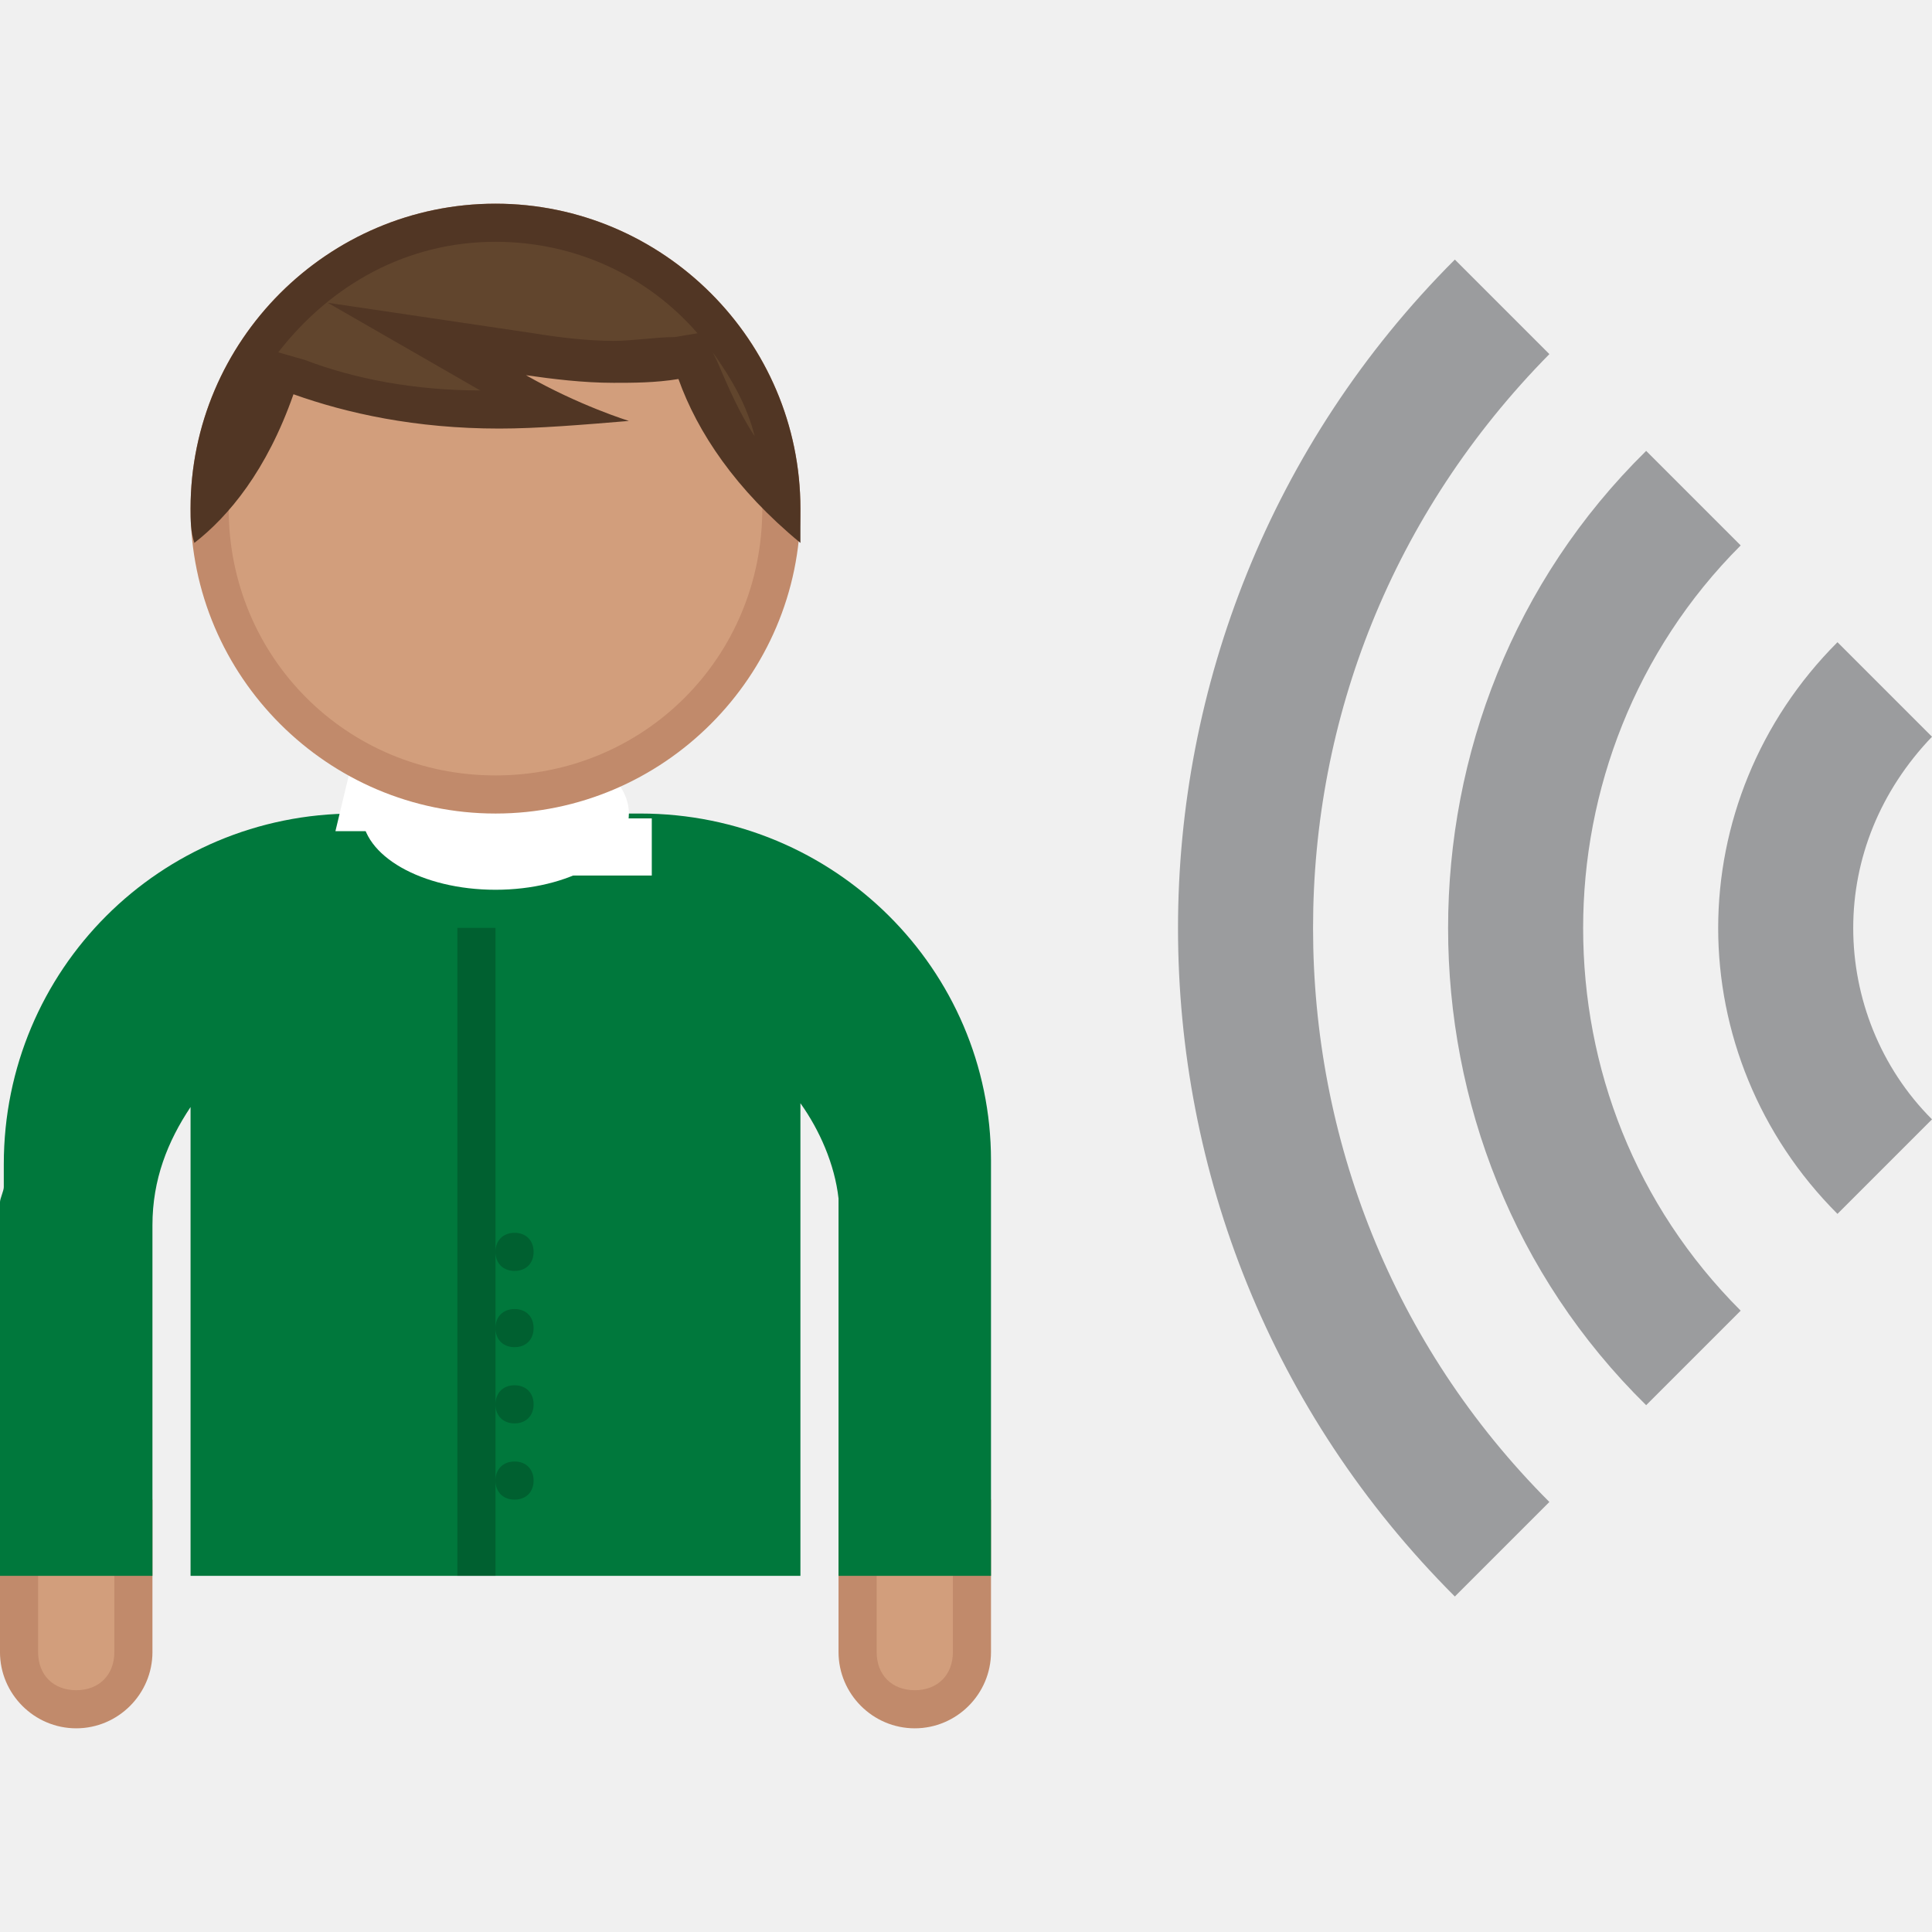
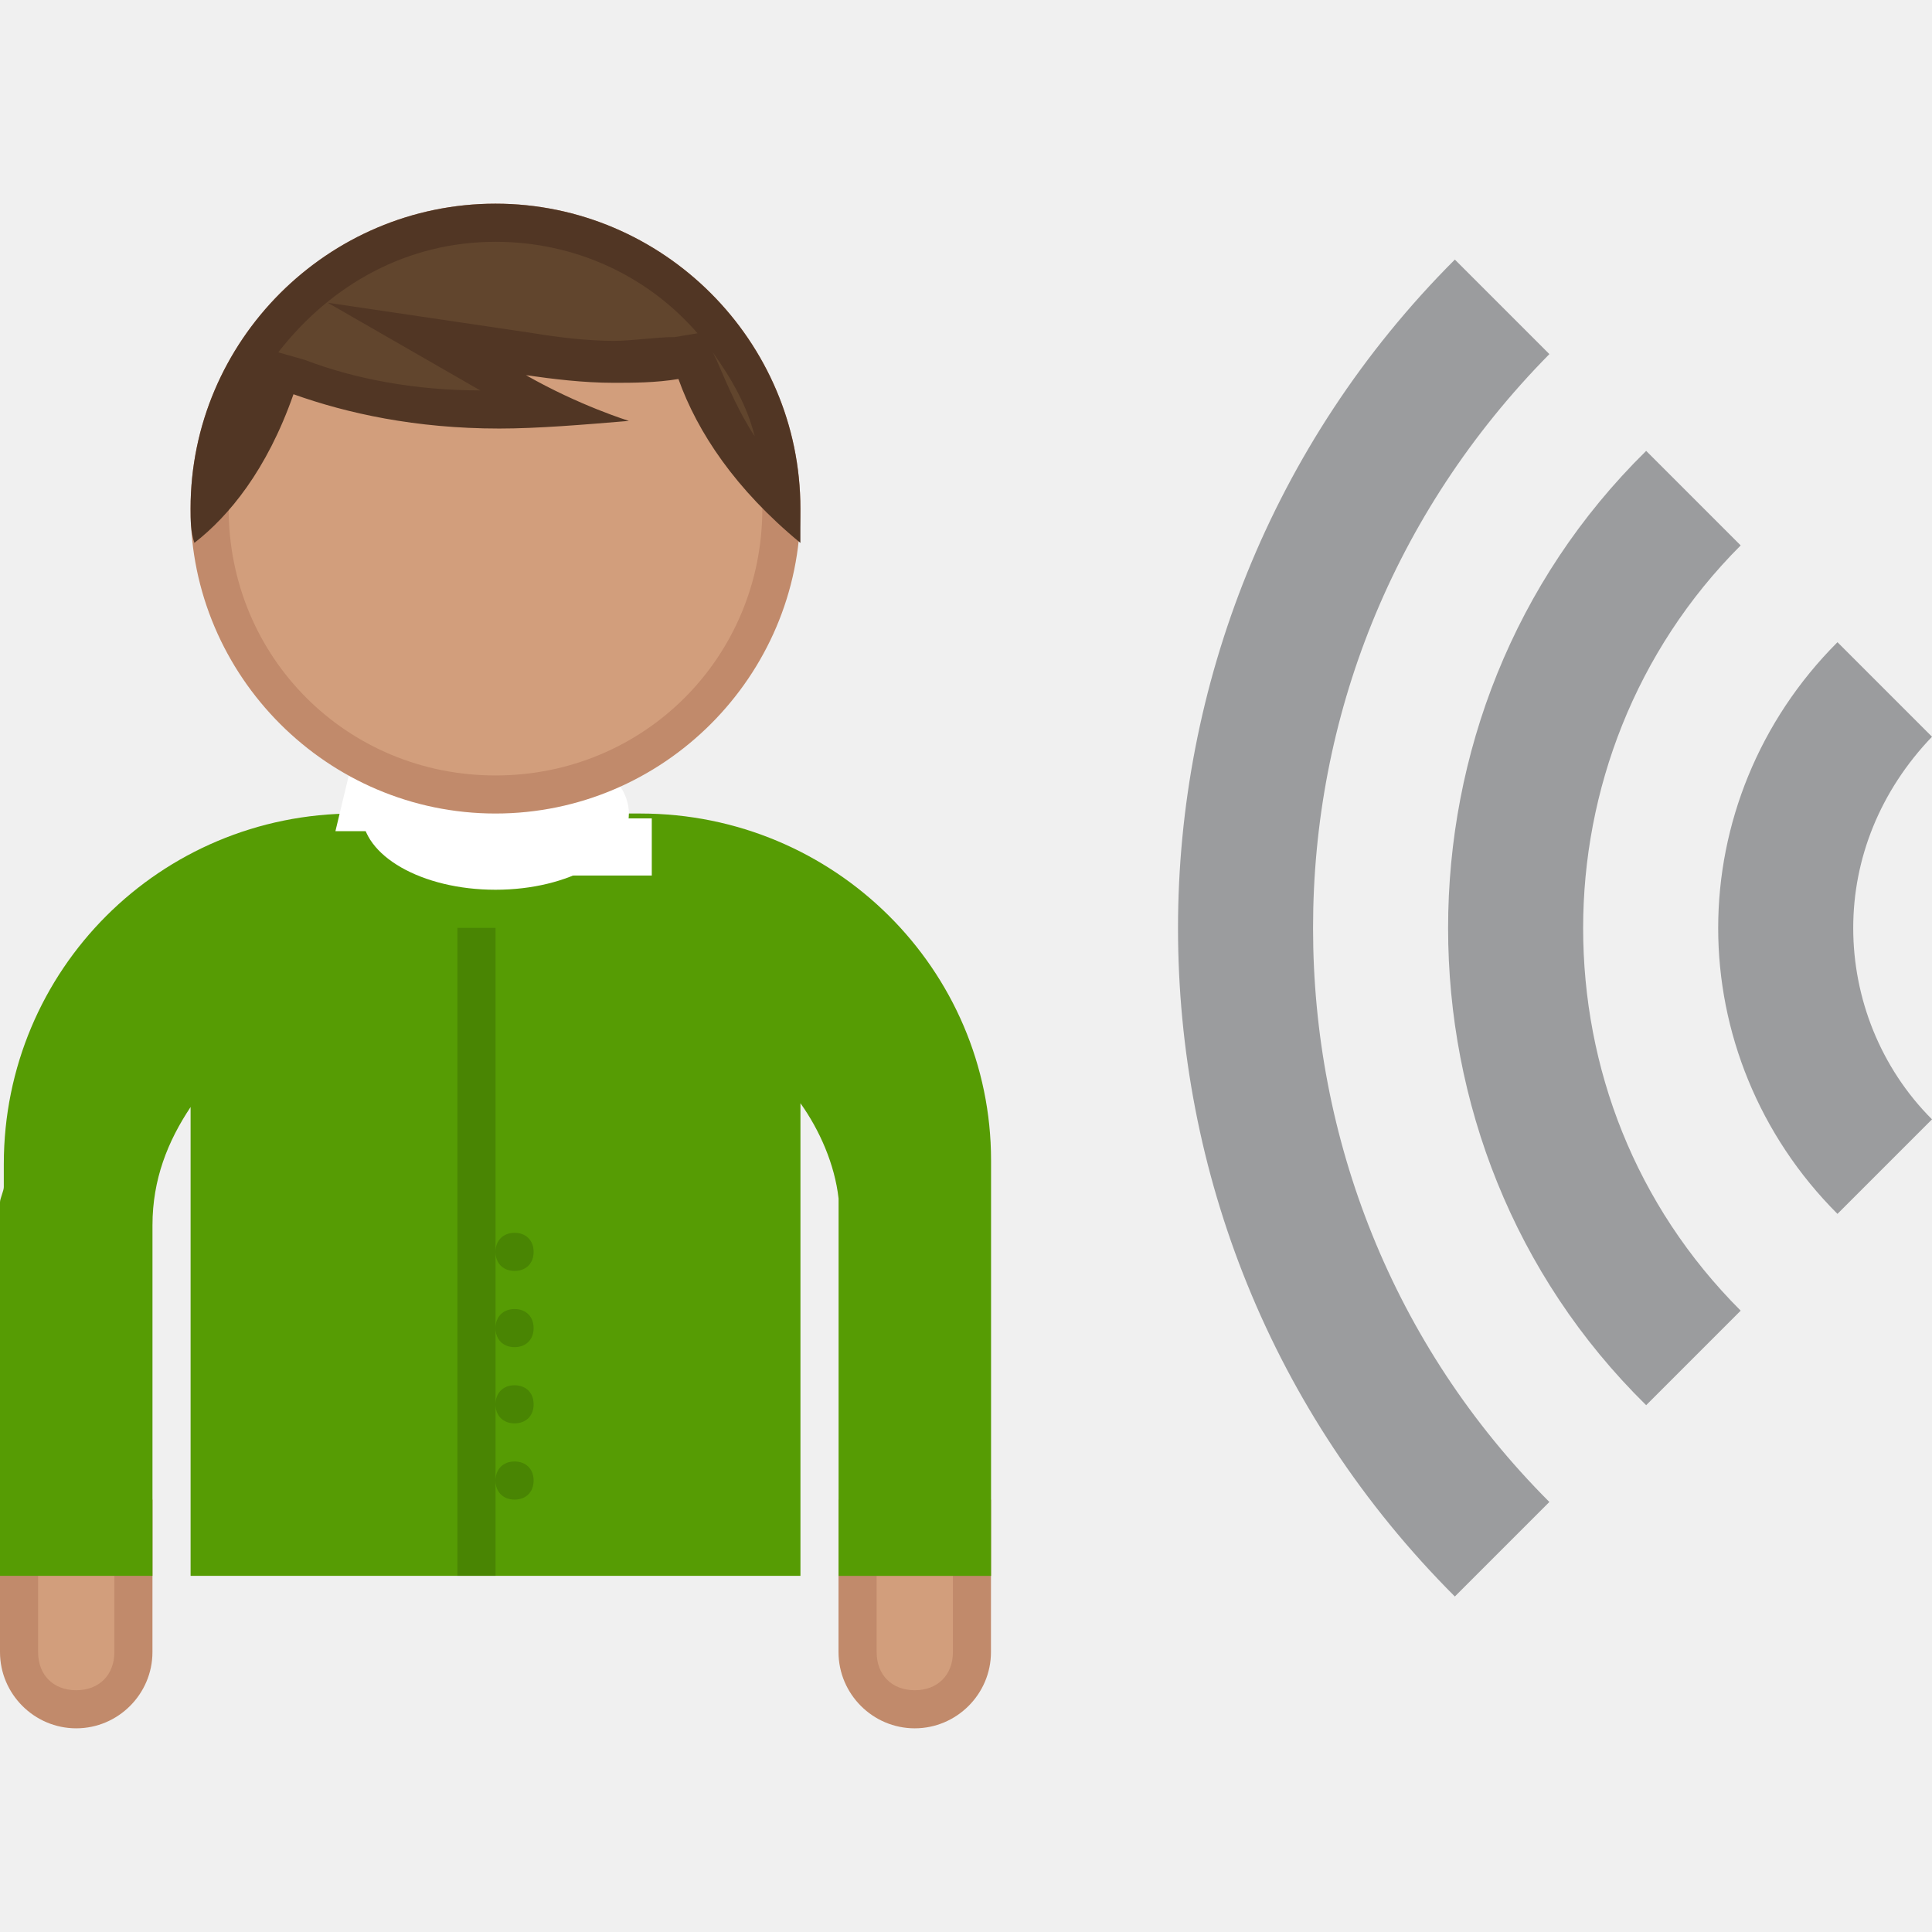
<svg xmlns="http://www.w3.org/2000/svg" xmlns:xlink="http://www.w3.org/1999/xlink" viewBox="0 0 64 64" style="enable-background:new 0 0 64 64" version="1.1" id="svg18">
  <defs id="defs22">
    <clipPath id="1">
      <use height="100%" width="100%" y="0" x="0" xlink:href="#0" id="use3" />
    </clipPath>
    <clipPath id="clipPath880">
      <use height="100%" width="100%" y="0" x="0" xlink:href="#0" id="use878" />
    </clipPath>
  </defs>
-   <g id="g2085" transform="matrix(1.262643,0,0,1.262643,-7.710783,-8.708841)">
-     <path id="path36" clip-path="url(#1)" style="fill:#ffffff" d="m 29.3,17.3 c 0,0 2.7,7.9 2.7,10.7 0,-2.7 2.7,-10.7 2.7,-10.7 h -5.4" transform="translate(-13.15254,11.67797)" />
-     <path id="path38" clip-path="url(#1)" style="fill:#e70003" d="m 30,17 1.5,2 -1.5,3 2,6 2,-6 -1.5,-3 1.5,-2 z" transform="translate(-13.15254,11.67797)" />
-     <g style="fill:#9b9c9e;fill-opacity:1" transform="matrix(0,-0.59049,0.59049,0,30.51737,50.14088)" id="g840">
-       <path d="m 40.5,43.8 c -2.3,-2.1 -5.3,-3.3 -8.5,-3.3 -3.2,0 -6.2,1.2 -8.5,3.3 L 20,40.3 c 3.3,-3.1 7.5,-4.8 12,-4.8 4.5,0 8.8,1.7 12,4.8 l -3.5,3.5" style="fill:#9b9c9e;fill-opacity:1" id="path6" />
-       <path style="fill:#9b9c9e;fill-opacity:1" d="m 32,36 c 4.2,0 8.2,1.5 11.3,4.3 l -2.8,2.8 C 38.1,41.1 35.2,40 32,40 c -3.2,0 -6.1,1.1 -8.5,3.1 L 20.7,40.3 C 23.8,37.5 27.8,36 32,36 m 0,-1 c -4.6,0 -9.2,1.8 -12.7,5.3 l 4.2,4.2 C 25.8,42.2 28.9,41 32,41 c 3.1,0 6.1,1.2 8.5,3.5 l 4.2,-4.2 C 41.2,36.8 36.6,35 32,35 Z" id="path8" />
-       <path d="m 49,35.3 c -4.6,-4.4 -10.6,-6.8 -17,-6.8 -6.4,0 -12.4,2.4 -17,6.8 L 11.5,31.8 C 17,26.5 24.3,23.5 32,23.5 c 7.7,0 15,2.9 20.5,8.3 L 49,35.3" style="fill:#9b9c9e;fill-opacity:1" id="path10" />
-       <path style="fill:#9b9c9e;fill-opacity:1" d="m 32,24 c 7.4,0 14.4,2.8 19.8,7.8 L 49,34.6 C 44.3,30.3 38.3,28 32,28 25.7,28 19.7,30.3 15,34.6 L 12.2,31.8 C 17.6,26.8 24.6,24 32,24 m 0,-1 c -7.7,0 -15.4,2.9 -21.2,8.8 L 15,36 c 4.7,-4.7 10.8,-7 17,-7 6.1,0 12.3,2.3 17,7 l 4.2,-4.2 C 47.4,25.9 39.7,23 32,23 Z" id="path12" />
-       <path d="M 57.5,26.8 C 50.6,20.2 41.6,16.5 32,16.5 22.4,16.5 13.4,20.2 6.5,26.8 L 3,23.3 c 7.8,-7.6 18.1,-11.8 29,-11.8 10.9,0 21.2,4.2 29,11.8 l -3.5,3.5" style="fill:#9b9c9e;fill-opacity:1" id="path14" />
-       <path style="fill:#9b9c9e;fill-opacity:1" d="m 32,12 c 10.6,0 20.6,4 28.3,11.3 l -2.8,2.8 C 50.5,19.6 41.5,16 32,16 22.5,16 13.5,19.6 6.6,26.1 L 3.8,23.3 C 11.4,16 21.4,12 32,12 m 0,-1 C 21.2,11 10.5,15.1 2.3,23.3 l 4.2,4.2 C 13.5,20.5 22.7,17 32,17 c 9.3,0 18.4,3.5 25.5,10.5 l 4.2,-4.2 C 53.5,15.1 42.7,11 32,11 Z" id="path16" />
+   <path transform="matrix(1.262643,0,0,1.262643,-24.31775,6.036266)" d="m 29.3,17.3 c 0,0 2.7,7.9 2.7,10.7 0,-2.7 2.7,-10.7 2.7,-10.7 h -5.4" style="fill:#ffffff" clip-path="url(#1)" id="path36" />
+   <path transform="matrix(1.262643,0,0,1.262643,-24.31775,6.036266)" d="m 30,17 1.5,2 -1.5,3 2,6 2,-6 -1.5,-3 1.5,-2 z" style="fill:#e70003" clip-path="url(#1)" id="path38" />
+   <g id="g840" transform="matrix(0,-0.7455782,0.7455782,0,30.82177,54.60121)" style="fill:#9b9c9e;fill-opacity:1">
+     <path id="path6" style="fill:#9b9c9e;fill-opacity:1" d="m 40.5,43.8 c -2.3,-2.1 -5.3,-3.3 -8.5,-3.3 -3.2,0 -6.2,1.2 -8.5,3.3 L 20,40.3 c 3.3,-3.1 7.5,-4.8 12,-4.8 4.5,0 8.8,1.7 12,4.8 l -3.5,3.5" />
+     <path id="path8" d="m 32,36 c 4.2,0 8.2,1.5 11.3,4.3 l -2.8,2.8 C 38.1,41.1 35.2,40 32,40 c -3.2,0 -6.1,1.1 -8.5,3.1 L 20.7,40.3 C 23.8,37.5 27.8,36 32,36 m 0,-1 c -4.6,0 -9.2,1.8 -12.7,5.3 l 4.2,4.2 C 25.8,42.2 28.9,41 32,41 c 3.1,0 6.1,1.2 8.5,3.5 l 4.2,-4.2 C 41.2,36.8 36.6,35 32,35 Z" style="fill:#9b9c9e;fill-opacity:1" />
+     <path id="path10" style="fill:#9b9c9e;fill-opacity:1" d="m 49,35.3 c -4.6,-4.4 -10.6,-6.8 -17,-6.8 -6.4,0 -12.4,2.4 -17,6.8 L 11.5,31.8 C 17,26.5 24.3,23.5 32,23.5 c 7.7,0 15,2.9 20.5,8.3 L 49,35.3" />
+     <path id="path12" d="m 32,24 c 7.4,0 14.4,2.8 19.8,7.8 L 49,34.6 C 44.3,30.3 38.3,28 32,28 25.7,28 19.7,30.3 15,34.6 L 12.2,31.8 C 17.6,26.8 24.6,24 32,24 m 0,-1 c -7.7,0 -15.4,2.9 -21.2,8.8 L 15,36 c 4.7,-4.7 10.8,-7 17,-7 6.1,0 12.3,2.3 17,7 l 4.2,-4.2 C 47.4,25.9 39.7,23 32,23 Z" style="fill:#9b9c9e;fill-opacity:1" />
+     <path id="path14" style="fill:#9b9c9e;fill-opacity:1" d="M 57.5,26.8 C 50.6,20.2 41.6,16.5 32,16.5 22.4,16.5 13.4,20.2 6.5,26.8 L 3,23.3 c 7.8,-7.6 18.1,-11.8 29,-11.8 10.9,0 21.2,4.2 29,11.8 l -3.5,3.5" />
+     <path id="path16" d="m 32,12 c 10.6,0 20.6,4 28.3,11.3 l -2.8,2.8 C 50.5,19.6 41.5,16 32,16 22.5,16 13.5,19.6 6.6,26.1 L 3.8,23.3 C 11.4,16 21.4,12 32,12 m 0,-1 C 21.2,11 10.5,15.1 2.3,23.3 l 4.2,4.2 C 13.5,20.5 22.7,17 32,17 c 9.3,0 18.4,3.5 25.5,10.5 l 4.2,-4.2 C 53.5,15.1 42.7,11 32,11 Z" style="fill:#9b9c9e;fill-opacity:1" />
+   </g>
+   <g id="g906">
+     <path id="path8-3-3" style="fill:#d29e7c;stroke-width:1.263" d="m 30.303,56.622 c -1.01,0 -1.894,-0.884 -1.894,-1.894 v -4.419 h 3.788 v 4.419 c 0,1.01 -0.884,1.894 -1.894,1.894" />
+     <path id="path10-6-6" style="fill:#c18a6b;stroke-width:1.263" d="m 31.566,50.94 v 3.788 c 0,0.758 -0.505,1.263 -1.263,1.263 -0.758,0 -1.263,-0.505 -1.263,-1.263 v -3.788 h 2.525 m 1.263,-1.263 h -5.051 v 5.051 c 0,1.389 1.136,2.525 2.525,2.525 1.389,0 2.525,-1.136 2.525,-2.525 z" />
+     <path id="path12-7-7" style="fill:#d29e7c;stroke-width:1.263" d="m 2.525,56.622 c -1.01,0 -1.894,-0.884 -1.894,-1.894 V 50.308 H 4.419 v 4.419 c 0,1.01 -0.758,1.894 -1.894,1.894" />
+     <path id="path14-5-5" style="fill:#c18a6b;stroke-width:1.263" d="m 3.788,50.94 v 3.788 c 0,0.758 -0.505,1.263 -1.263,1.263 -0.758,0 -1.263,-0.505 -1.263,-1.263 v -3.788 H 3.788 M 5.051,49.677 H 9.199573e-8 v 5.051 c 0,1.389 1.136,2.525 2.525,2.525 1.389,0 2.525,-1.136 2.525,-2.525 z" />
+     <path id="path16-3-3" style="fill:#569c04;fill-opacity:1;stroke-width:1.263" d="m 21.212,26.949 h -9.47 c -6.439,0 -11.616,5.177 -11.616,11.616 v 0.758 C 0.126,39.45 9.199573e-8,39.702 9.199573e-8,39.828 V 52.202 H 5.051 v -6.818 -4.798 c 0,-1.515 0.505,-2.778 1.263,-3.914 V 52.202 H 26.516 V 36.546 c 0.631,0.884 1.136,2.02 1.263,3.157 0,0.126 0,0.126 0,0.126 v 12.374 h 5.051 V 40.586 39.828 38.439 c 0,-6.313 -5.177,-11.49 -11.616,-11.49" />
+     <ellipse id="ellipse22-5" style="fill:#ffffff;stroke-width:1.263" ry="2.525" rx="4.419" cy="26.949" cx="16.414" />
+     <path id="path26-6" style="opacity:0.2;fill:#152701;fill-opacity:1;stroke-width:1.263" d="m 15.152,30.737 h 1.263 V 52.202 H 15.152 Z" />
+     <path id="path28-2" style="opacity:0.2;fill:#152701;fill-opacity:1;stroke-width:1.263" d="m 17.046,48.414 c -0.379,0 -0.631,0.253 -0.631,0.631 0,0.379 0.253,0.631 0.631,0.631 0.379,0 0.631,-0.253 0.631,-0.631 0,-0.379 -0.253,-0.631 -0.631,-0.631" />
+     <path id="path30-9" style="opacity:0.2;fill:#152701;fill-opacity:1;stroke-width:1.263" d="m 17.046,45.889 c -0.379,0 -0.631,0.253 -0.631,0.631 0,0.379 0.253,0.631 0.631,0.631 0.379,0 0.631,-0.253 0.631,-0.631 0,-0.379 -0.253,-0.631 -0.631,-0.631" />
+     <path id="path32-1" style="opacity:0.2;fill:#152701;fill-opacity:1;stroke-width:1.263" d="m 17.046,43.364 c -0.379,0 -0.631,0.253 -0.631,0.631 0,0.379 0.253,0.631 0.631,0.631 0.379,0 0.631,-0.253 0.631,-0.631 0,-0.379 -0.253,-0.631 -0.631,-0.631" />
+     <path id="path34-2" style="opacity:0.2;fill:#152701;fill-opacity:1;stroke-width:1.263" d="m 17.046,40.839 c -0.379,0 -0.631,0.253 -0.631,0.631 0,0.379 0.253,0.631 0.631,0.631 0.379,0 0.631,-0.253 0.631,-0.631 0,-0.379 -0.253,-0.631 -0.631,-0.631" />
+     <g id="g44-7" style="fill:#ffffff" transform="matrix(1.262643,0,0,1.262643,-23.99022,5.484491)">
+       <path id="path40-0" d="M 32.646,17.127 H 36.1 v 1.5 h -3.3 z" />
+       <path id="path42-9" d="M 28.16,15.963 H 31.1 v 1.5 h -3.3 z" />
    </g>
-     <g transform="translate(0.2593999,-0.437)" id="g912">
-       <path d="m 29.847,52.178 c -0.8,0 -1.5,-0.7 -1.5,-1.5 v -3.5 h 3 v 3.5 c 0,0.8 -0.7,1.5 -1.5,1.5" style="fill:#d29e7c" id="path8-3" />
-       <path d="m 30.847,47.678 v 3 c 0,0.6 -0.4,1 -1,1 -0.6,0 -1,-0.4 -1,-1 v -3 h 2 m 1,-1 h -4 v 4 c 0,1.1 0.9,2 2,2 1.1,0 2,-0.9 2,-2 z" style="fill:#c18a6b" id="path10-6" />
-       <path d="m 7.847,52.178 c -0.8,0 -1.5,-0.7 -1.5,-1.5 v -3.5 h 3 v 3.5 c 0,0.8 -0.6,1.5 -1.5,1.5" style="fill:#d29e7c" id="path12-7" />
-       <path d="m 8.847,47.678 v 3 c 0,0.6 -0.4,1 -1,1 -0.6,0 -1,-0.4 -1,-1 v -3 h 2 m 1,-1 h -4 v 4 c 0,1.1 0.9,2 2,2 1.1,0 2,-0.9 2,-2 z" style="fill:#c18a6b" id="path14-5" />
-       <path d="m 22.647,28.678 h -7.5 c -5.1,0 -9.2,4.1 -9.2,9.2 v 0.6 c 0,0.1 -0.1,0.3 -0.1,0.4 v 9.8 h 4 v -5.4 -3.8 c 0,-1.2 0.4,-2.2 1,-3.1 v 12.3 h 16 v -12.4 c 0.5,0.7 0.9,1.6 1,2.5 0,0.1 0,0.1 0,0.1 v 9.8 h 4 v -9.2 -0.6 -1.1 c 0,-5 -4.1,-9.1 -9.2,-9.1" style="fill:#00783c" id="path16-3" />
-       <ellipse cx="18.847" cy="28.678" rx="3.5" ry="2" style="fill:#ffffff" id="ellipse22" />
-       <path d="m 17.847,31.678 h 1 v 17 h -1 z" style="opacity:0.2" id="path26" />
-       <path d="m 19.347,45.678 c -0.3,0 -0.5,0.2 -0.5,0.5 0,0.3 0.2,0.5 0.5,0.5 0.3,0 0.5,-0.2 0.5,-0.5 0,-0.3 -0.2,-0.5 -0.5,-0.5" style="opacity:0.2" id="path28" />
-       <path d="m 19.347,43.678 c -0.3,0 -0.5,0.2 -0.5,0.5 0,0.3 0.2,0.5 0.5,0.5 0.3,0 0.5,-0.2 0.5,-0.5 0,-0.3 -0.2,-0.5 -0.5,-0.5" style="opacity:0.2" id="path30" />
-       <path d="m 19.347,41.678 c -0.3,0 -0.5,0.2 -0.5,0.5 0,0.3 0.2,0.5 0.5,0.5 0.3,0 0.5,-0.2 0.5,-0.5 0,-0.3 -0.2,-0.5 -0.5,-0.5" style="opacity:0.2" id="path32" />
-       <path d="m 19.347,39.678 c -0.3,0 -0.5,0.2 -0.5,0.5 0,0.3 0.2,0.5 0.5,0.5 0.3,0 0.5,-0.2 0.5,-0.5 0,-0.3 -0.2,-0.5 -0.5,-0.5" style="opacity:0.2" id="path34" />
-       <g transform="translate(-13.15254,11.67797)" style="fill:#ffffff" id="g44">
-         <path d="M 32.646,17.127 H 36.1 v 1.5 h -3.3 z" id="path40" />
-         <path d="M 28.16,15.963 H 31.1 v 1.5 h -3.3 z" id="path42" />
-       </g>
-       <path d="m 18.847,28.178 c -4.1,0 -7.5,-3.4 -7.5,-7.5 0,-4.1 3.4,-7.5 7.5,-7.5 4.1,0 7.5,3.4 7.5,7.5 0,4.1 -3.4,7.5 -7.5,7.5" style="fill:#d29e7c" id="path46" />
-       <path d="m 18.847,13.678 c 3.9,0 7,3.1 7,7 0,3.9 -3.1,7 -7,7 -3.9,0 -7,-3.1 -7,-7 0,-3.9 3.1,-7 7,-7 m 0,-1 c -4.4,0 -8,3.6 -8,8 0,4.4 3.6,8 8,8 4.4,0 8,-3.6 8,-8 0,-4.4 -3.6,-8 -8,-8 z" style="fill:#c18a6b" id="path48" />
-       <path d="m 11.347,20.478 c 0.1,-4.1 3.4,-7.3 7.5,-7.3 4.1,0 7.4,3.2 7.5,7.3 -1,-1 -1.8,-2.2 -2.2,-3.5 l -0.1,-0.3 h -0.4 c -0.6,0 -1.1,0.1 -1.6,0.1 -0.8,0 -1.5,-0.1 -2.2,-0.2 l -2.7,-0.4 2.4,1.3 c 0.3,0.2 0.6,0.4 0.9,0.5 -0.5,0 -1,0 -1.4,0 -2,0 -3.7,-0.3 -5.3,-0.9 l -0.5,-0.2 -0.2,0.5 c -0.4,1.3 -1,2.3 -1.7,3.1" style="fill:#61452d" id="path50" />
-       <path d="m 18.847,13.678 c 2.1,0 4,0.9 5.3,2.4 l -0.6,0.1 c -0.5,0 -1.1,0.1 -1.6,0.1 -0.7,0 -1.5,-0.1 -2.1,-0.2 l -5.4,-0.8 4,2.3 c -1.7,0 -3.3,-0.3 -4.6,-0.8 l -0.7,-0.2 c 1.4,-1.8 3.4,-2.9 5.7,-2.9 m 5.7,2.9 c 0.5,0.7 0.9,1.4 1.1,2.2 -0.4,-0.6 -0.7,-1.3 -1,-2 l -0.1,-0.2 m -5.7,-3.9 c -4.4,0 -8,3.6 -8,8 0,0.3 0,0.6 0.1,0.9 0.9,-0.7 1.9,-1.9 2.6,-3.9 1.4,0.5 3.2,0.9 5.4,0.9 1,0 2.2,-0.1 3.4,-0.2 0,0 -1.3,-0.4 -2.7,-1.2 0.7,0.1 1.5,0.2 2.3,0.2 0.5,0 1.1,0 1.7,-0.1 0.5,1.4 1.5,2.9 3.2,4.3 0,-0.3 0,-0.6 0,-0.9 0,-4.4 -3.6,-8 -8,-8 z" style="fill:#513624" id="path52" />
-     </g>
+     <path id="path46-3" style="fill:#d29e7c;stroke-width:1.263" d="m 16.414,26.318 c -5.177,0 -9.47,-4.293 -9.47,-9.47 0,-5.177 4.293,-9.47 9.47,-9.47 5.177,0 9.47,4.293 9.47,9.47 0,5.177 -4.293,9.47 -9.47,9.47" />
+     <path id="path48-6" style="fill:#c18a6b;stroke-width:1.263" d="m 16.414,8.01 c 4.924,0 8.839,3.914 8.839,8.839 0,4.924 -3.914,8.839 -8.839,8.839 -4.924,0 -8.839,-3.914 -8.839,-8.839 0,-4.924 3.914,-8.839 8.839,-8.839 m 0,-1.263 c -5.556,0 -10.101,4.546 -10.101,10.101 0,5.556 4.546,10.101 10.101,10.101 5.556,0 10.101,-4.546 10.101,-10.101 0,-5.556 -4.546,-10.101 -10.101,-10.101 z" />
+     <path id="path50-0" style="fill:#61452d;stroke-width:1.263" d="m 6.945,16.596 c 0.126,-5.177 4.293,-9.217 9.47,-9.217 5.177,0 9.344,4.04 9.47,9.217 -1.263,-1.263 -2.273,-2.778 -2.778,-4.419 l -0.126,-0.379 h -0.505 c -0.758,0 -1.389,0.126 -2.02,0.126 -1.01,0 -1.894,-0.126 -2.778,-0.253 l -3.409,-0.505 3.03,1.641 c 0.379,0.253 0.758,0.505 1.136,0.631 -0.631,0 -1.263,0 -1.768,0 -2.525,0 -4.672,-0.379 -6.692,-1.136 L 9.344,12.05 9.091,12.682 c -0.505,1.641 -1.263,2.904 -2.146,3.914" />
+     <path id="path52-6" style="fill:#513624;stroke-width:1.263" d="m 16.414,8.01 c 2.652,0 5.051,1.136 6.692,3.03 l -0.758,0.126 c -0.631,0 -1.389,0.126 -2.02,0.126 -0.884,0 -1.894,-0.126 -2.652,-0.253 l -6.818,-1.01 5.051,2.904 c -2.146,0 -4.167,-0.379 -5.808,-1.01 L 9.217,11.671 C 10.985,9.399 13.51,8.01 16.414,8.01 m 7.197,3.662 c 0.631,0.884 1.136,1.768 1.389,2.778 -0.505,-0.758 -0.884,-1.641 -1.263,-2.525 L 23.611,11.671 M 16.414,6.747 c -5.556,0 -10.101,4.546 -10.101,10.101 0,0.379 0,0.758 0.126,1.136 1.136,-0.884 2.399,-2.399 3.283,-4.924 1.768,0.631 4.04,1.136 6.818,1.136 1.263,0 2.778,-0.126 4.293,-0.253 0,0 -1.641,-0.505 -3.409,-1.515 0.884,0.126 1.894,0.253 2.904,0.253 0.631,0 1.389,0 2.146,-0.126 0.631,1.768 1.894,3.662 4.04,5.429 0,-0.379 0,-0.758 0,-1.136 0,-5.556 -4.546,-10.101 -10.101,-10.101 z" />
  </g>
</svg>
